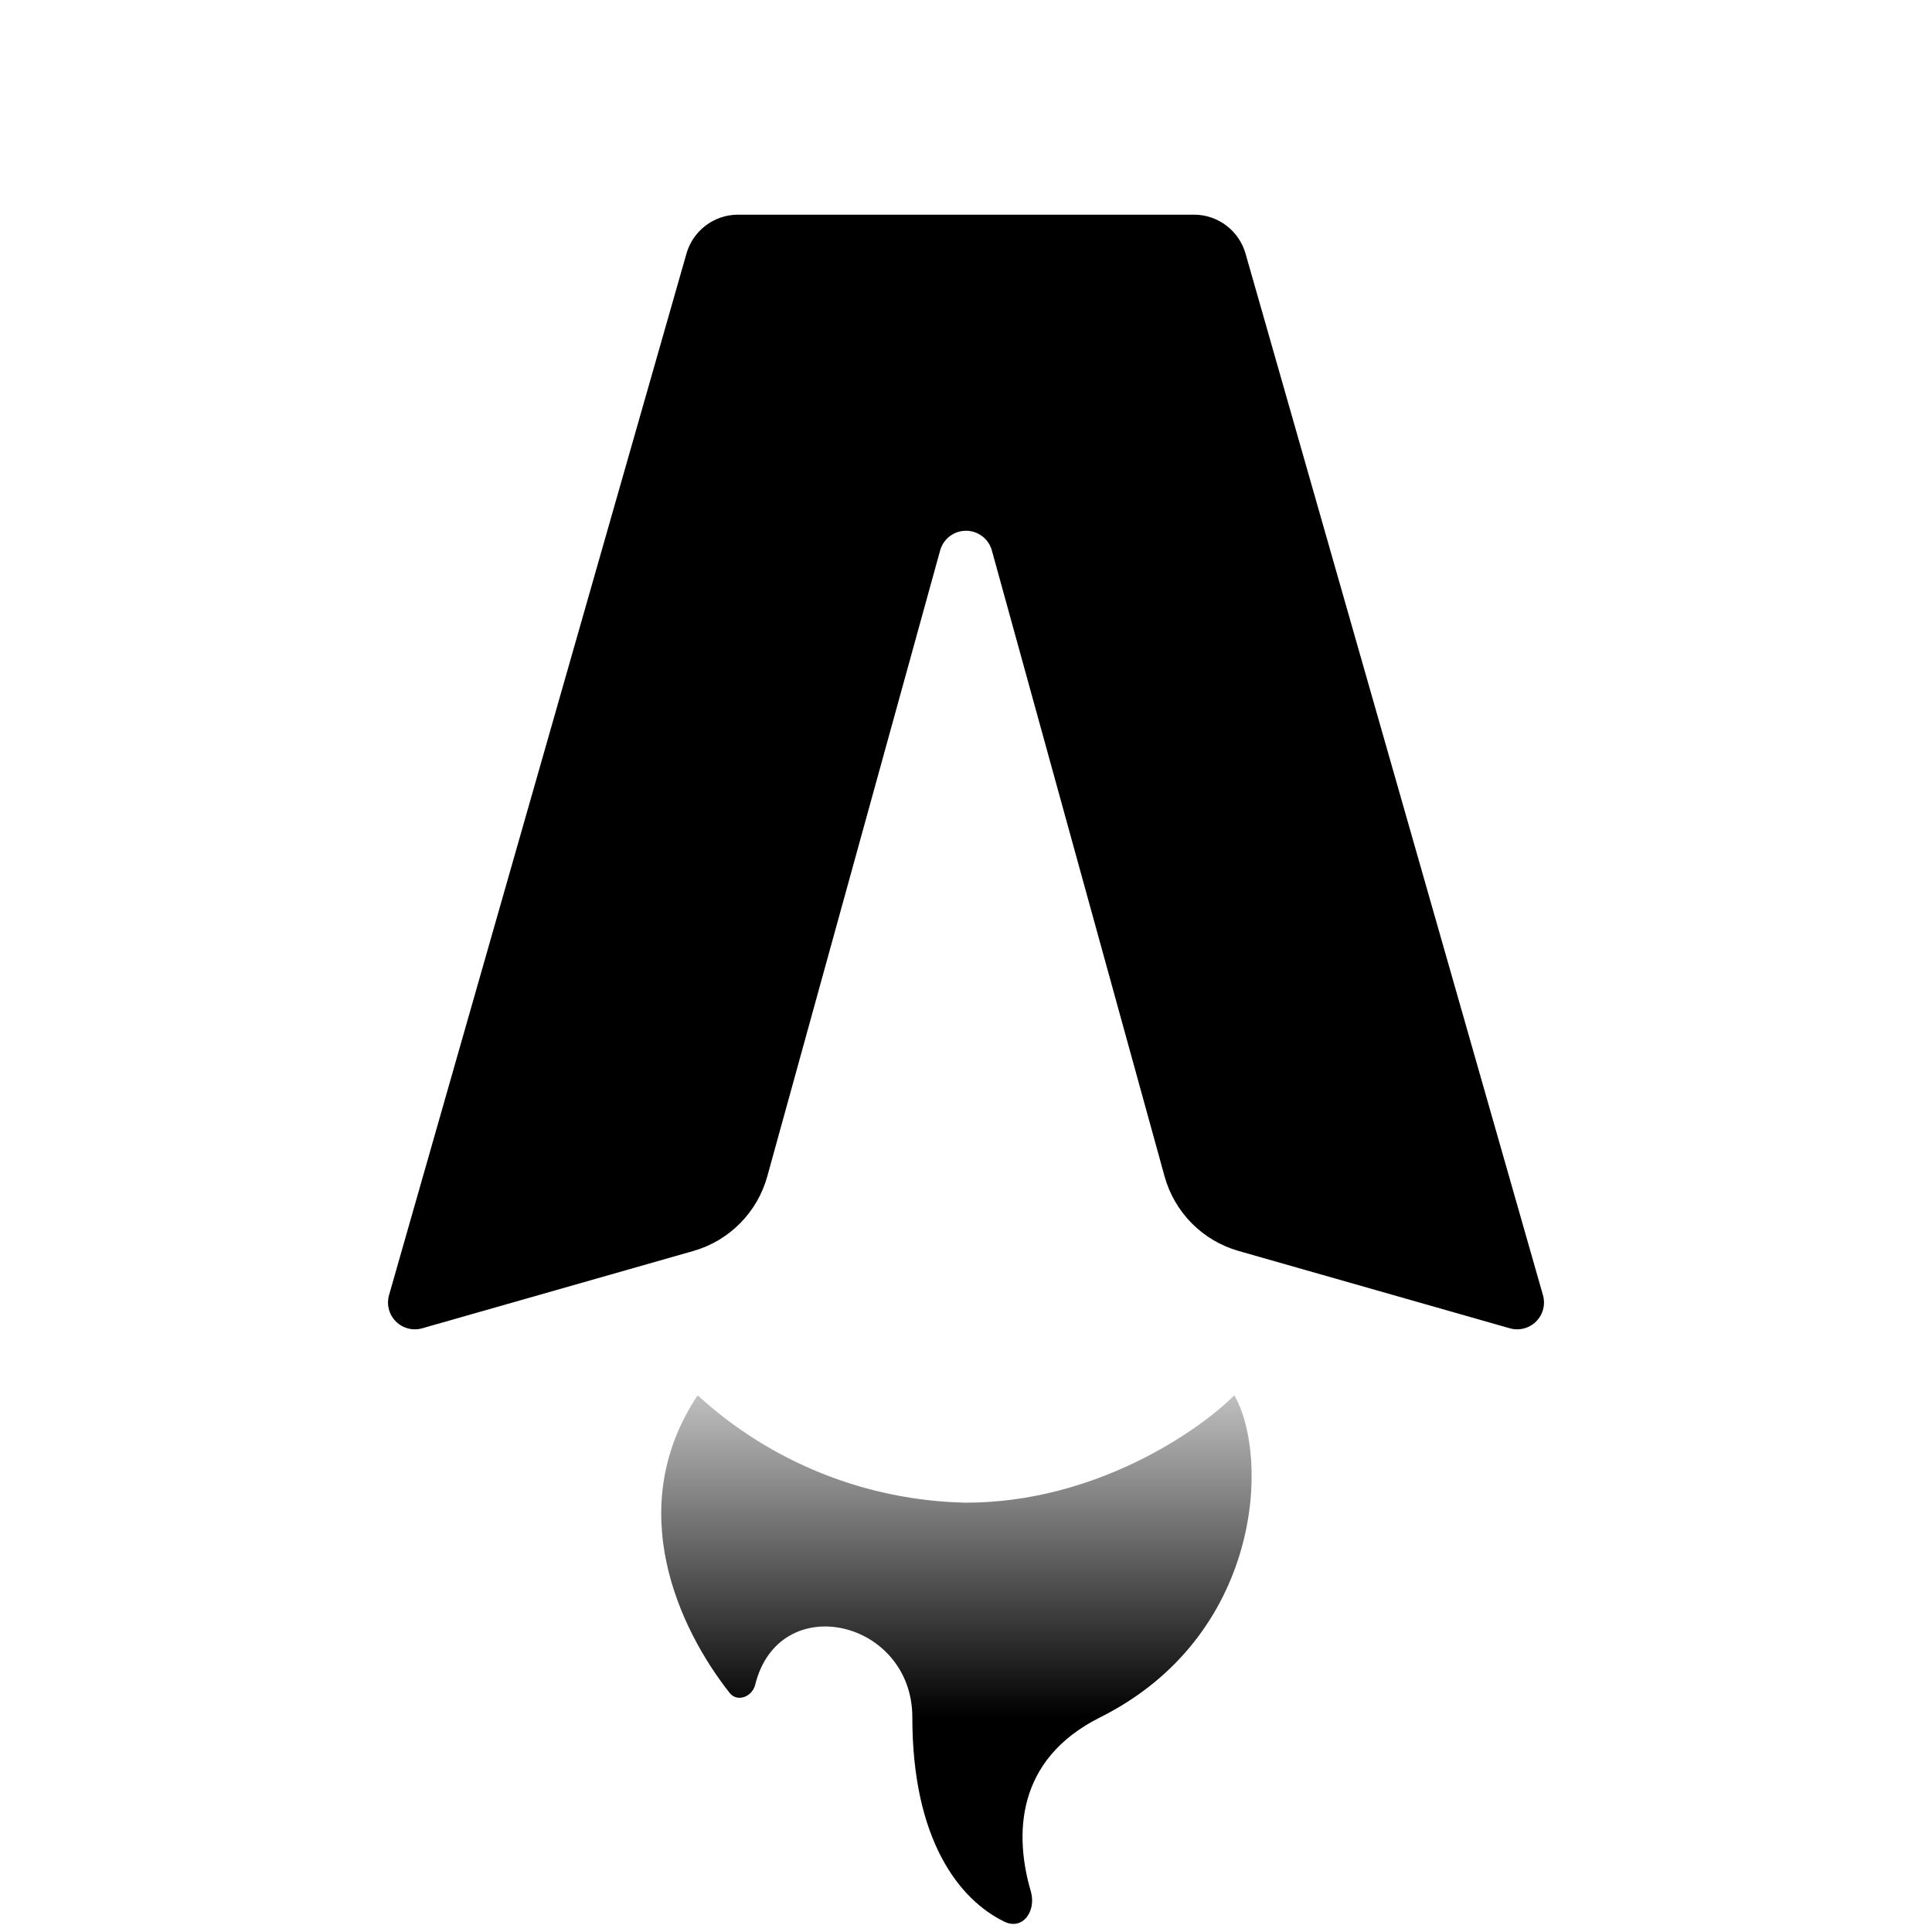
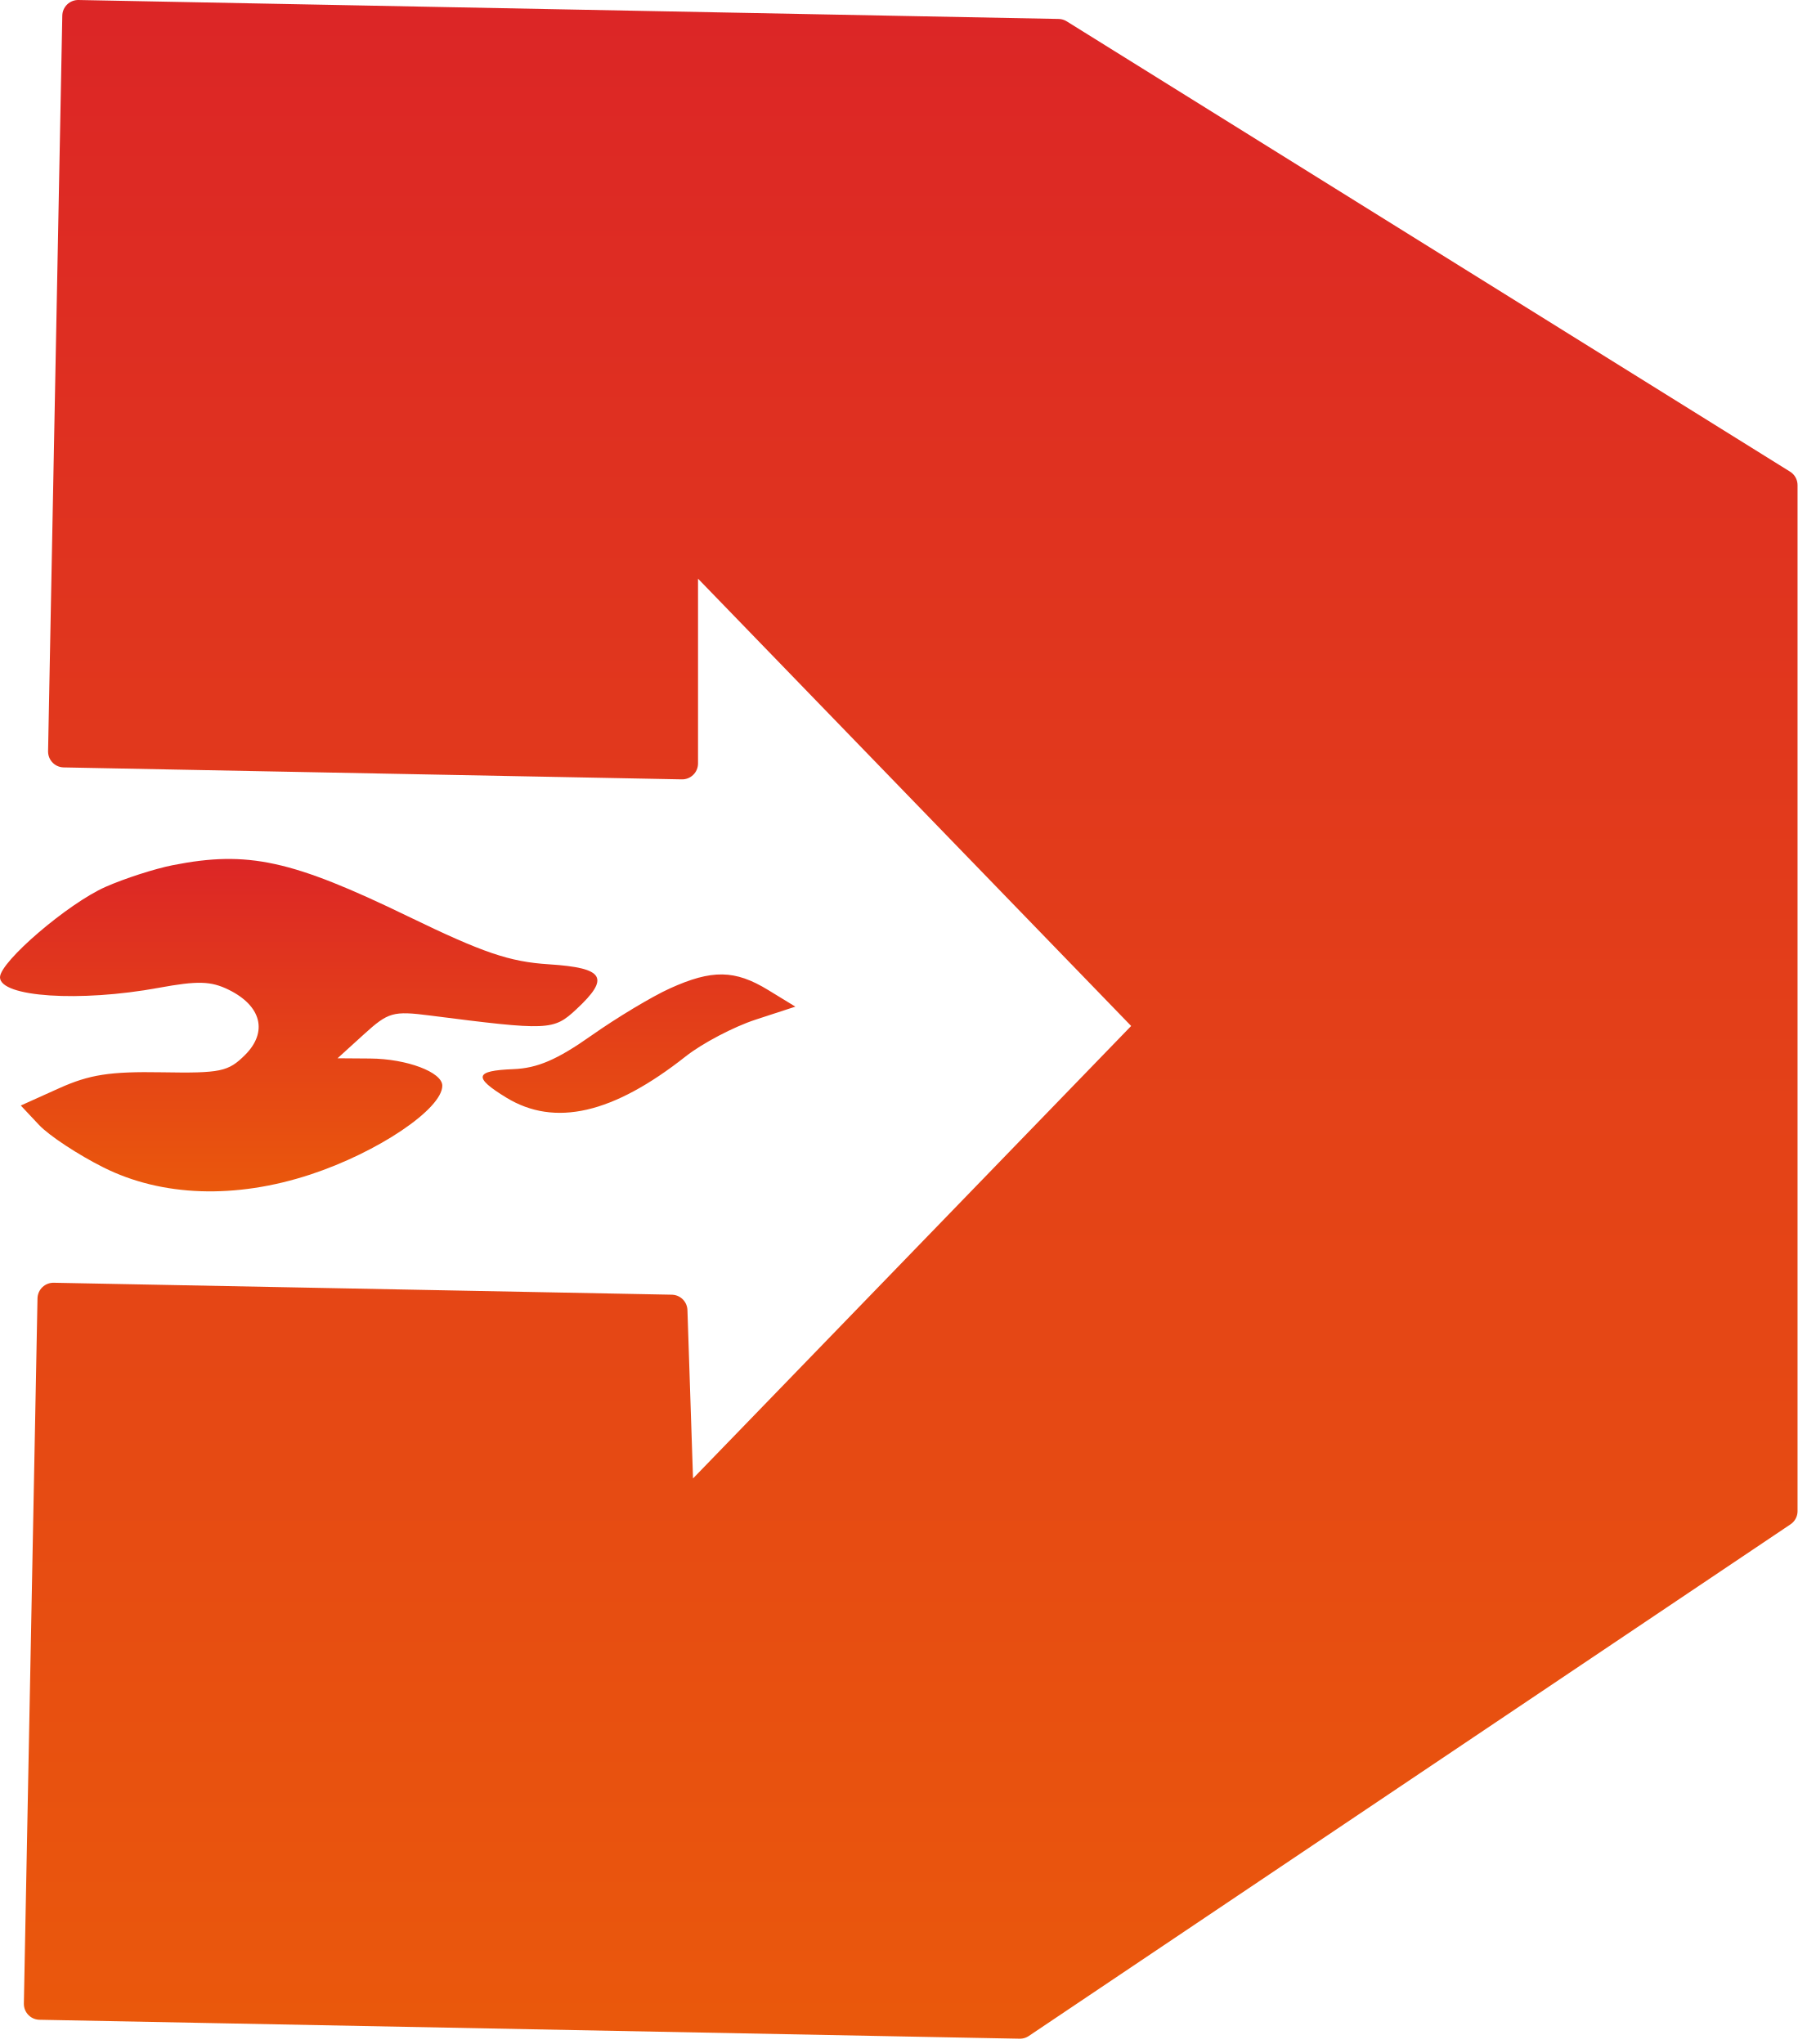
- <svg xmlns="http://www.w3.org/2000/svg" fill="none" viewBox="0 0 36 36">
-   <path fill="#000" d="M22.25 4h-8.5a1 1 0 0 0-.96.73l-5.54 19.4a.5.5 0 0 0 .62.62l5.05-1.44a2 2 0 0 0 1.38-1.4l3.22-11.66a.5.5 0 0 1 .96 0l3.22 11.67a2 2 0 0 0 1.38 1.39l5.05 1.44a.5.5 0 0 0 .62-.62l-5.54-19.4a1 1 0 0 0-.96-.73Z" />
-   <path fill="url(#gradient)" d="M18 28a7.63 7.63 0 0 1-5-2c-1.4 2.1-.35 4.35.6 5.55.14.17.41.07.47-.15.44-1.8 2.93-1.22 2.93.6 0 2.28.87 3.4 1.72 3.81.34.16.59-.2.49-.56-.31-1.05-.29-2.46 1.29-3.25 3-1.5 3.17-4.83 2.5-6-.67.67-2.6 2-5 2Z" />
+ <svg xmlns="http://www.w3.org/2000/svg" width="226" height="257" viewBox="0 0 226 257" fill="none">
+   <path d="M224 190V61L133.059 4.382L9.832 2L8.044 94.49L85.761 95.993V67.819L145 129L85.29 190.668L84.431 164.787L6.714 163.285L5 251.953L128.226 254.336L224 190Z" fill="url(#paint0_linear_315_169)" />
+   <path d="M85.5 197L84.431 164.787L6.714 163.285L5 251.953L128.226 254.336L224 190V61L133.059 4.382L9.832 2L8.044 94.49L85.761 95.993V61M84 192L145 129L84 66" stroke="url(#paint1_linear_315_169)" stroke-width="4" stroke-linejoin="round" />
+   <path fill-rule="evenodd" clip-rule="evenodd" d="M21.727 108.781C19.457 109.229 15.648 110.459 13.262 111.514C8.541 113.603 0 120.921 0 122.877C0 125.366 10.029 126.031 19.957 124.202C24.853 123.3 26.515 123.346 28.753 124.446C32.871 126.469 33.699 129.753 30.818 132.634C28.703 134.748 27.728 134.952 20.34 134.823C13.816 134.709 11.242 135.111 7.405 136.842L2.614 139.001L4.907 141.443C6.169 142.785 9.821 145.193 13.024 146.794C20.368 150.463 29.575 150.779 39.004 147.684C47.492 144.897 55.61 139.434 55.61 136.507C55.61 134.807 51.139 133.123 46.539 133.091L42.439 133.061L45.749 130.053C48.821 127.26 49.419 127.09 54.042 127.683C68.995 129.599 69.581 129.575 72.439 126.922C76.742 122.928 76.001 121.695 69.024 121.247C64.056 120.928 60.779 119.814 51.32 115.227C36.669 108.123 31.151 106.921 21.727 108.781ZM84.201 124.288C81.95 125.309 77.517 127.974 74.348 130.209C70.049 133.24 67.56 134.311 64.542 134.427C59.667 134.615 59.462 135.449 63.658 138.008C69.756 141.725 77.056 140.047 86.217 132.819C88.294 131.18 92.245 129.104 94.997 128.205L100 126.569L96.585 124.482C92.397 121.922 89.512 121.876 84.201 124.288Z" fill="url(#paint2_linear_315_169)" />
  <defs>
-     <linearGradient id="gradient" x1="16" x2="16" y1="32" y2="24" gradientUnits="userSpaceOnUse">
-       <stop stop-color="#000" />
-       <stop offset="1" stop-color="#000" stop-opacity="0" />
+     <linearGradient id="paint0_linear_315_169" x1="114.5" y1="2" x2="114.5" y2="254.336" gradientUnits="userSpaceOnUse">
+       <stop stop-color="#DC2626" />
+       <stop offset="1" stop-color="#EA580C" />
+     </linearGradient>
+     <linearGradient id="paint1_linear_315_169" x1="114.5" y1="2" x2="114.5" y2="254.336" gradientUnits="userSpaceOnUse">
+       <stop stop-color="#DC2626" />
+       <stop offset="1" stop-color="#EA580C" />
+     </linearGradient>
+     <linearGradient id="paint2_linear_315_169" x1="50" y1="108" x2="50" y2="149.796" gradientUnits="userSpaceOnUse">
+       <stop stop-color="#DC2626" />
+       <stop offset="1" stop-color="#EA580C" />
    </linearGradient>
  </defs>
-   <style>
-     @media (prefers-color-scheme:dark){:root{filter:invert(100%)}}
-   </style>
</svg>
